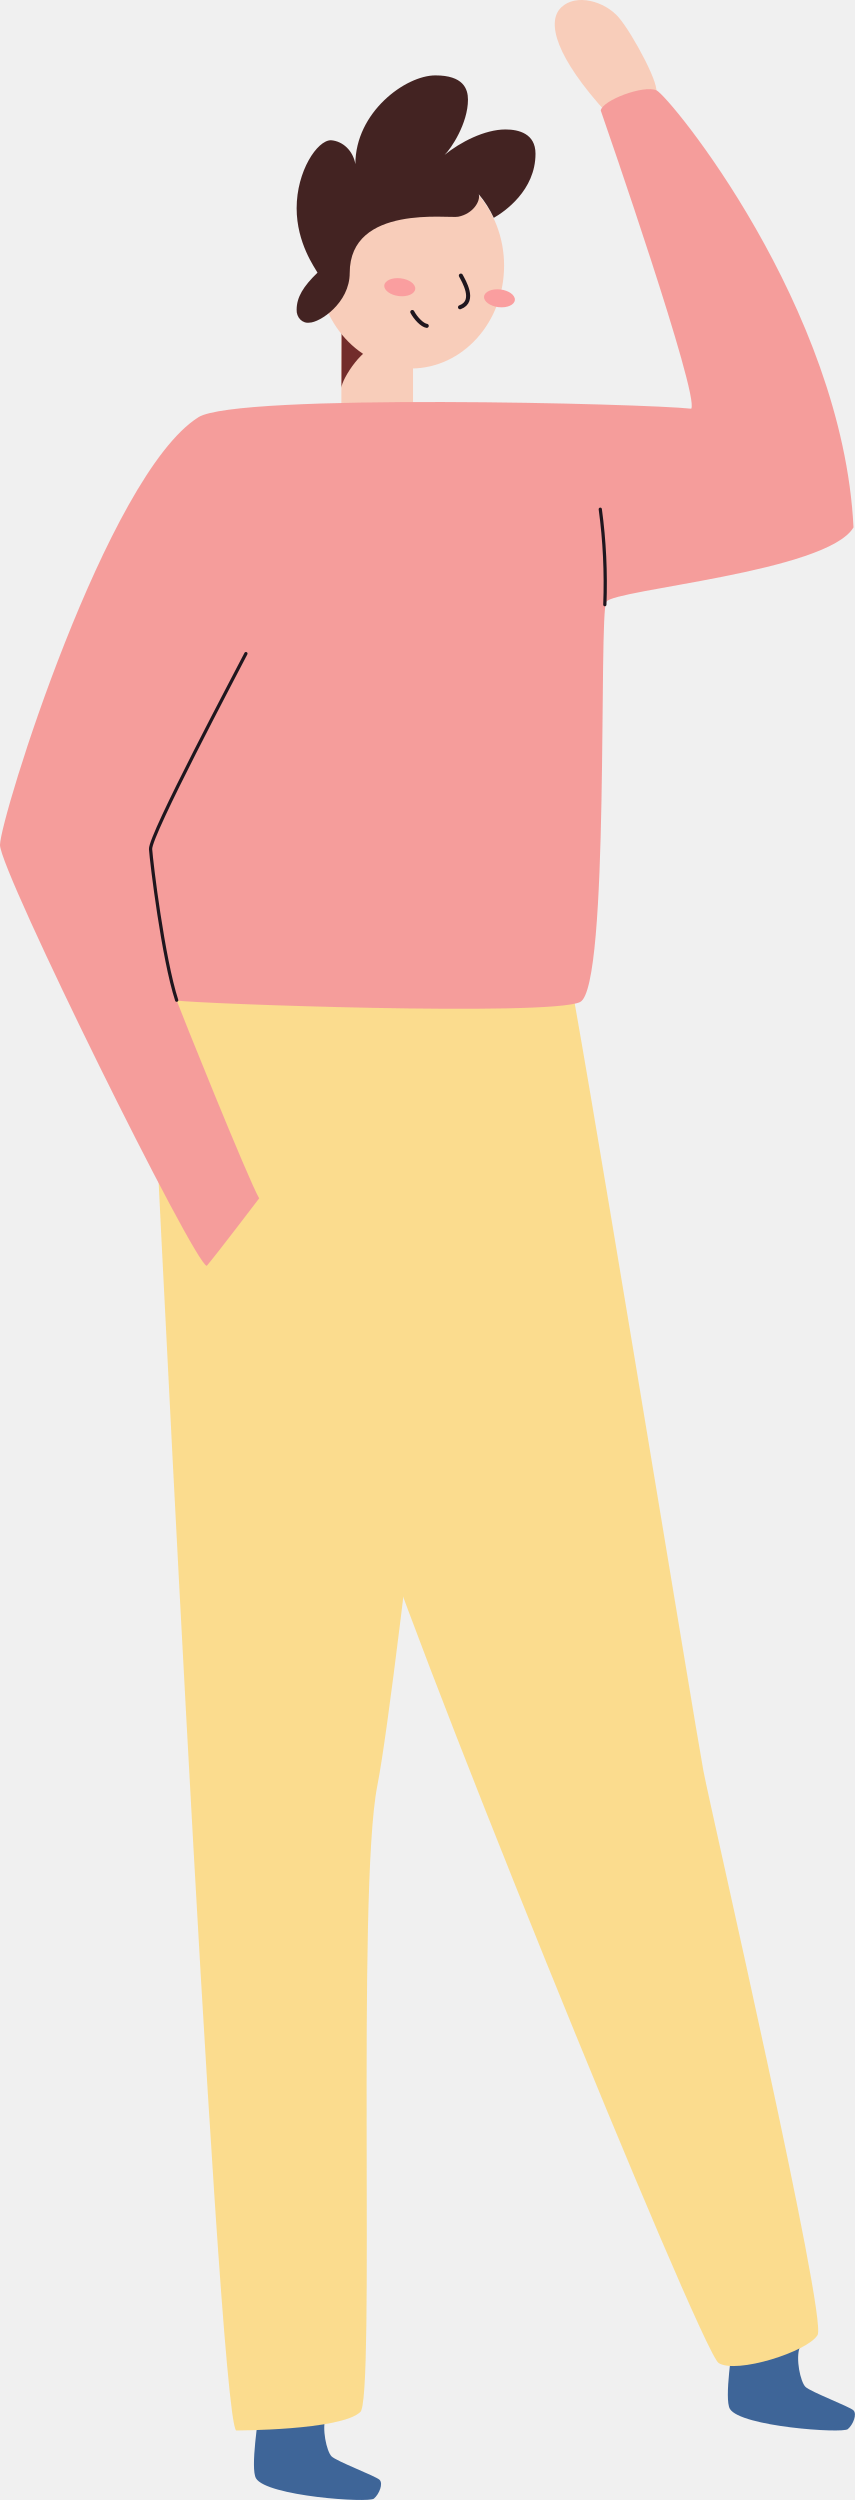
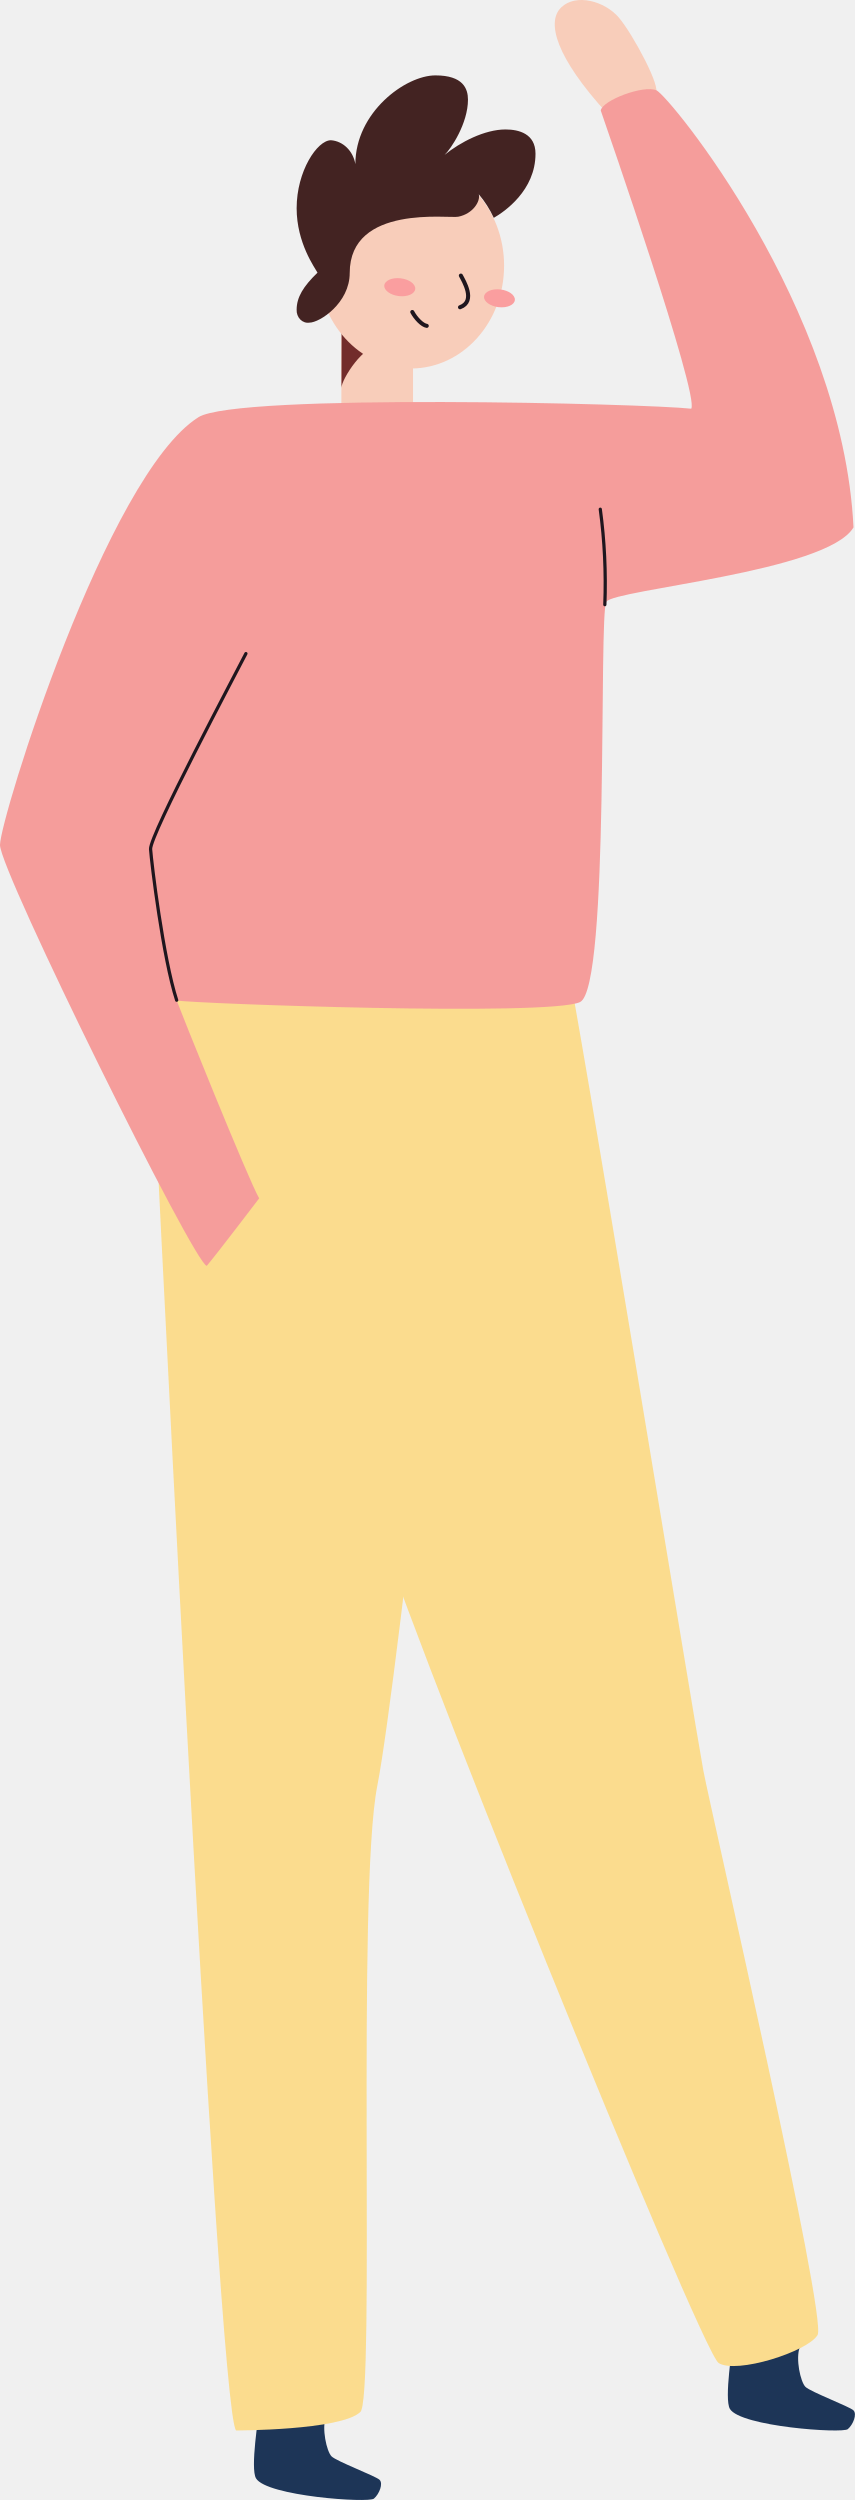
<svg xmlns="http://www.w3.org/2000/svg" width="145" height="424" viewBox="0 0 145 424" fill="none">
  <g clip-path="url(#clip0_45_143)">
-     <path d="M44.04 408.235C43.862 409.762 42.42 418.661 43.421 420.328C45.22 423.354 62.51 424.543 63.418 423.766C64.326 422.988 65.03 421.209 64.368 420.572C63.706 419.935 57.072 417.443 56.232 416.6C55.392 415.757 54.535 411.823 55.273 409.865" fill="#3E6598" />
-     <path d="M124.409 396.452C124.231 397.969 122.797 406.877 123.79 408.545C125.589 411.561 142.879 412.75 143.787 411.982C144.695 411.214 145.399 409.425 144.737 408.788C144.075 408.151 137.441 405.65 136.601 404.807C135.761 403.964 134.904 400.03 135.642 398.082" fill="#3E6598" />
+     <path d="M44.04 408.235C43.862 409.762 42.42 418.661 43.421 420.328C45.22 423.354 62.51 424.543 63.418 423.766C64.326 422.988 65.03 421.209 64.368 420.572C63.706 419.935 57.072 417.443 56.232 416.6C55.392 415.757 54.535 411.823 55.273 409.865" fill="#1d3557" />
+     <path d="M124.409 396.452C124.231 397.969 122.797 406.877 123.79 408.545C125.589 411.561 142.879 412.75 143.787 411.982C144.695 411.214 145.399 409.425 144.737 408.788C144.075 408.151 137.441 405.65 136.601 404.807C135.761 403.964 134.904 400.03 135.642 398.082" fill="#1d3557" />
    <path d="M96.141 163.202C97.405 167.399 118.004 293.517 119.302 300.355C120.6 307.193 140.376 393.173 138.662 396.021C136.949 398.868 124.893 402.671 121.881 400.77C118.869 398.868 66.379 269.631 62.493 253.519C58.607 237.408 62.493 153.151 62.493 153.151L96.141 163.202Z" fill="#FBDC8E" />
    <path d="M80.428 164.139C79.631 171.043 67.549 284.862 63.995 302.846C60.44 320.831 63.698 407.758 61.068 409.116C57.674 412.207 40.044 412.207 40.044 412.207C36.846 409.116 25.537 172.579 25.537 172.579C25.537 172.579 53.636 144.721 80.428 164.139Z" fill="#FBDC8E" />
    <path d="M70.052 72.379C70.052 74.815 57.886 74.955 57.895 72.379V56.062H70.052V72.379Z" fill="#F8CDBA" />
    <path d="M57.912 65.766C57.912 64.314 61.908 58.113 64.224 58.956C61.365 57.832 58.989 55.21 57.937 56.025L57.912 65.766Z" fill="#722C2B" />
    <path d="M69.704 62.497C60.985 62.497 53.916 54.692 53.916 45.065C53.916 35.437 60.985 27.633 69.704 27.633C78.424 27.633 85.493 35.437 85.493 45.065C85.493 54.692 78.424 62.497 69.704 62.497Z" fill="#F8CDBA" />
    <path d="M84.57 52.096C83.127 51.935 82.019 51.132 82.095 50.302C82.171 49.472 83.402 48.93 84.845 49.091C86.287 49.252 87.395 50.055 87.32 50.885C87.244 51.714 86.013 52.257 84.57 52.096Z" fill="#FA9E9F" />
    <path d="M67.657 50.218C66.208 50.052 65.097 49.242 65.175 48.408C65.254 47.574 66.492 47.033 67.942 47.2C69.391 47.366 70.502 48.176 70.424 49.01C70.346 49.843 69.107 50.384 67.657 50.218Z" fill="#FA9E9F" />
    <path d="M78.163 46.742C78.587 47.566 80.793 51.097 78.019 52.109" stroke="#1F161E" stroke-width="0.69" stroke-miterlimit="10" stroke-linecap="round" />
    <path d="M72.377 55.266C71.596 55.153 70.477 53.964 69.925 52.915" stroke="#1F161E" stroke-width="0.69" stroke-miterlimit="10" stroke-linecap="round" />
    <path d="M56.936 46.742C55.015 46.742 53.458 45.022 53.458 42.901C53.458 40.78 55.015 39.061 56.936 39.061C58.857 39.061 60.415 40.78 60.415 42.901C60.415 45.022 58.857 46.742 56.936 46.742Z" fill="#F8CDBA" />
    <path d="M59.312 46.292C59.312 51.397 54.221 54.722 52.474 54.722C52.196 54.764 51.913 54.738 51.646 54.645C51.378 54.553 51.133 54.396 50.926 54.187C50.719 53.978 50.557 53.721 50.451 53.434C50.344 53.148 50.296 52.84 50.31 52.531C50.31 50.395 51.455 48.559 53.848 46.245C53.432 45.449 50.31 41.243 50.31 35.314C50.31 29.038 53.797 23.783 56.13 23.783C57.129 23.857 58.077 24.294 58.826 25.026C59.575 25.759 60.083 26.744 60.27 27.83C60.27 19.062 68.754 12.786 73.845 12.786C78.562 12.786 79.368 15.053 79.368 16.898C79.368 20.926 76.492 25.244 75.406 26.265C78.044 24.12 82.193 21.956 85.731 21.956C87.971 21.956 90.821 22.659 90.821 26.069C90.821 32.316 85.519 35.932 83.746 36.944C83.07 35.486 82.213 34.14 81.2 32.944C81.523 34.124 80.216 36.269 77.713 36.756C76.28 37.103 59.312 34.574 59.312 46.292Z" fill="#432322" />
    <path d="M103.03 19.296C105.796 18.32 108.51 17.169 111.157 15.849C112.337 15.081 107.272 5.667 104.922 2.941C102.571 0.215 97.719 -1.18 95.182 1.255C92.645 3.691 94.215 9.686 103.03 19.296Z" fill="#F8CDBA" />
    <path d="M33.656 70.759C18.105 80.557 -7.62939e-05 138.848 -7.62939e-05 143.316C-7.62939e-05 147.784 33.087 214.684 35.073 214.684C36.77 212.688 43.956 203.237 43.956 203.237C42.157 200.193 30.381 170.911 29.965 169.684C32.833 170.209 93.29 172.41 98.38 169.947C103.471 167.483 101.486 104.162 102.834 102.054C104.183 99.947 140.3 97.005 144.754 89.446C142.921 52.109 113.499 16.289 111.344 15.325C109.189 14.36 102.198 16.992 101.884 18.734C102.733 21.188 118.666 67.124 117.232 69.316C109.757 68.464 40.138 66.665 33.656 70.759Z" fill="#F59D9B" />
    <path d="M41.707 110.85C40.239 113.735 25.376 141.677 25.537 144.019C25.698 146.36 27.666 162.547 29.965 169.638" stroke="#1F161E" stroke-width="0.55" stroke-miterlimit="10" stroke-linecap="round" />
    <path d="M102.58 102.551C102.789 97.14 102.53 91.72 101.808 86.364" stroke="#1F161E" stroke-width="0.55" stroke-miterlimit="10" stroke-linecap="round" />
  </g>
  <defs>
    <clipPath id="clip0_45_143">
      <rect width="145" height="424" fill="white" transform="matrix(-1 0 0 1 145 0)" />
    </clipPath>
  </defs>
</svg>
